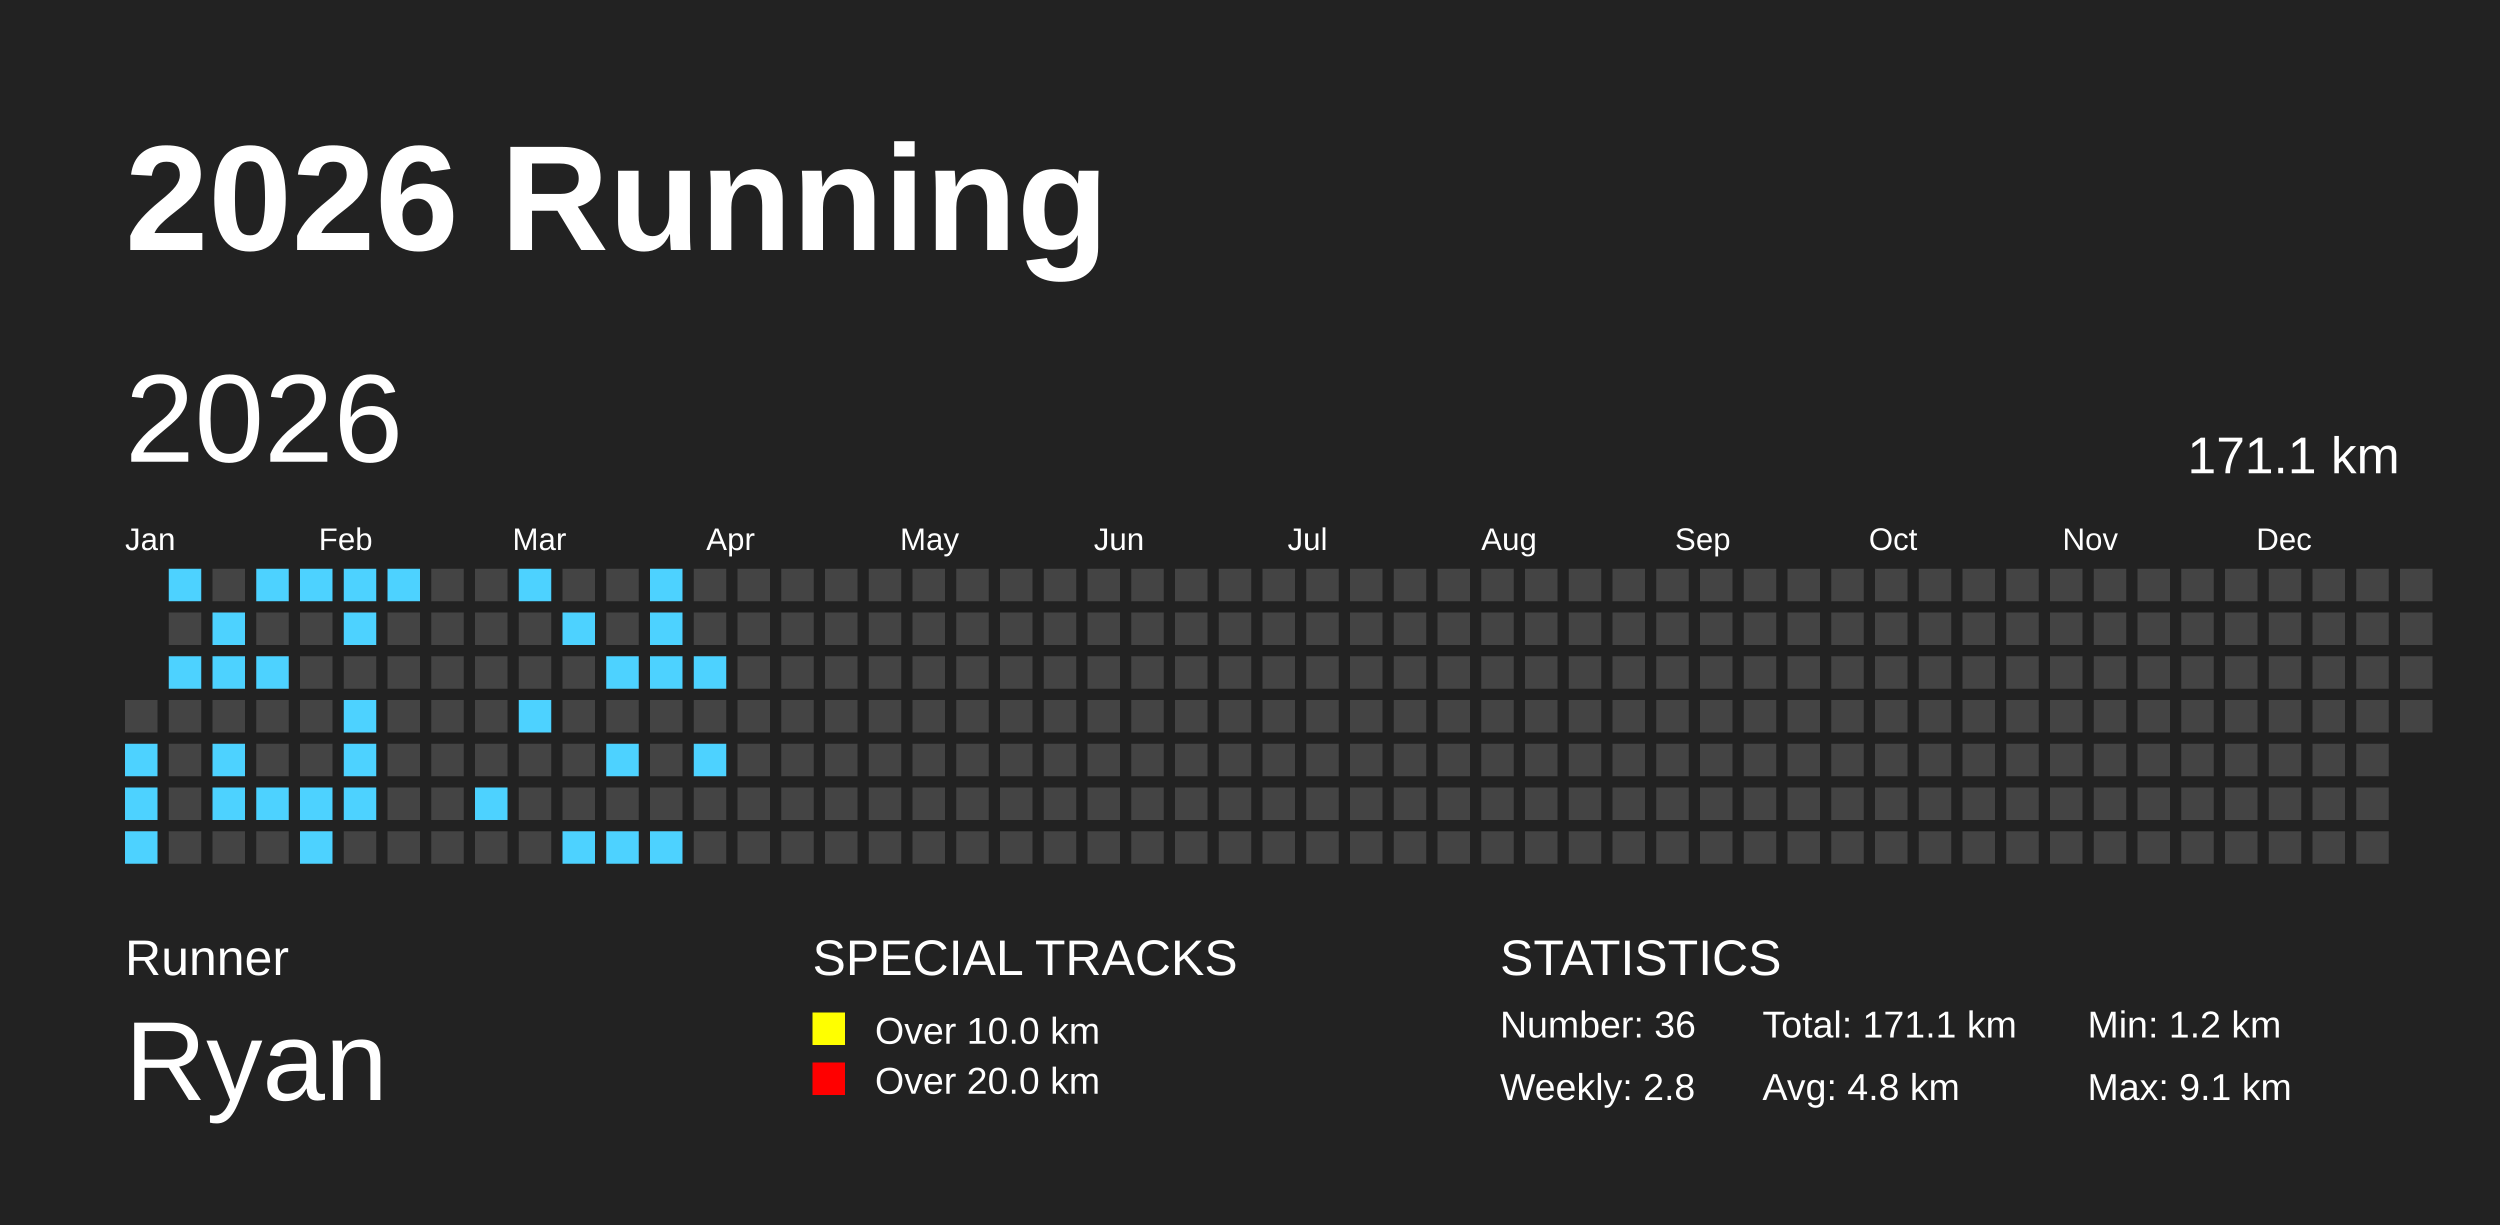
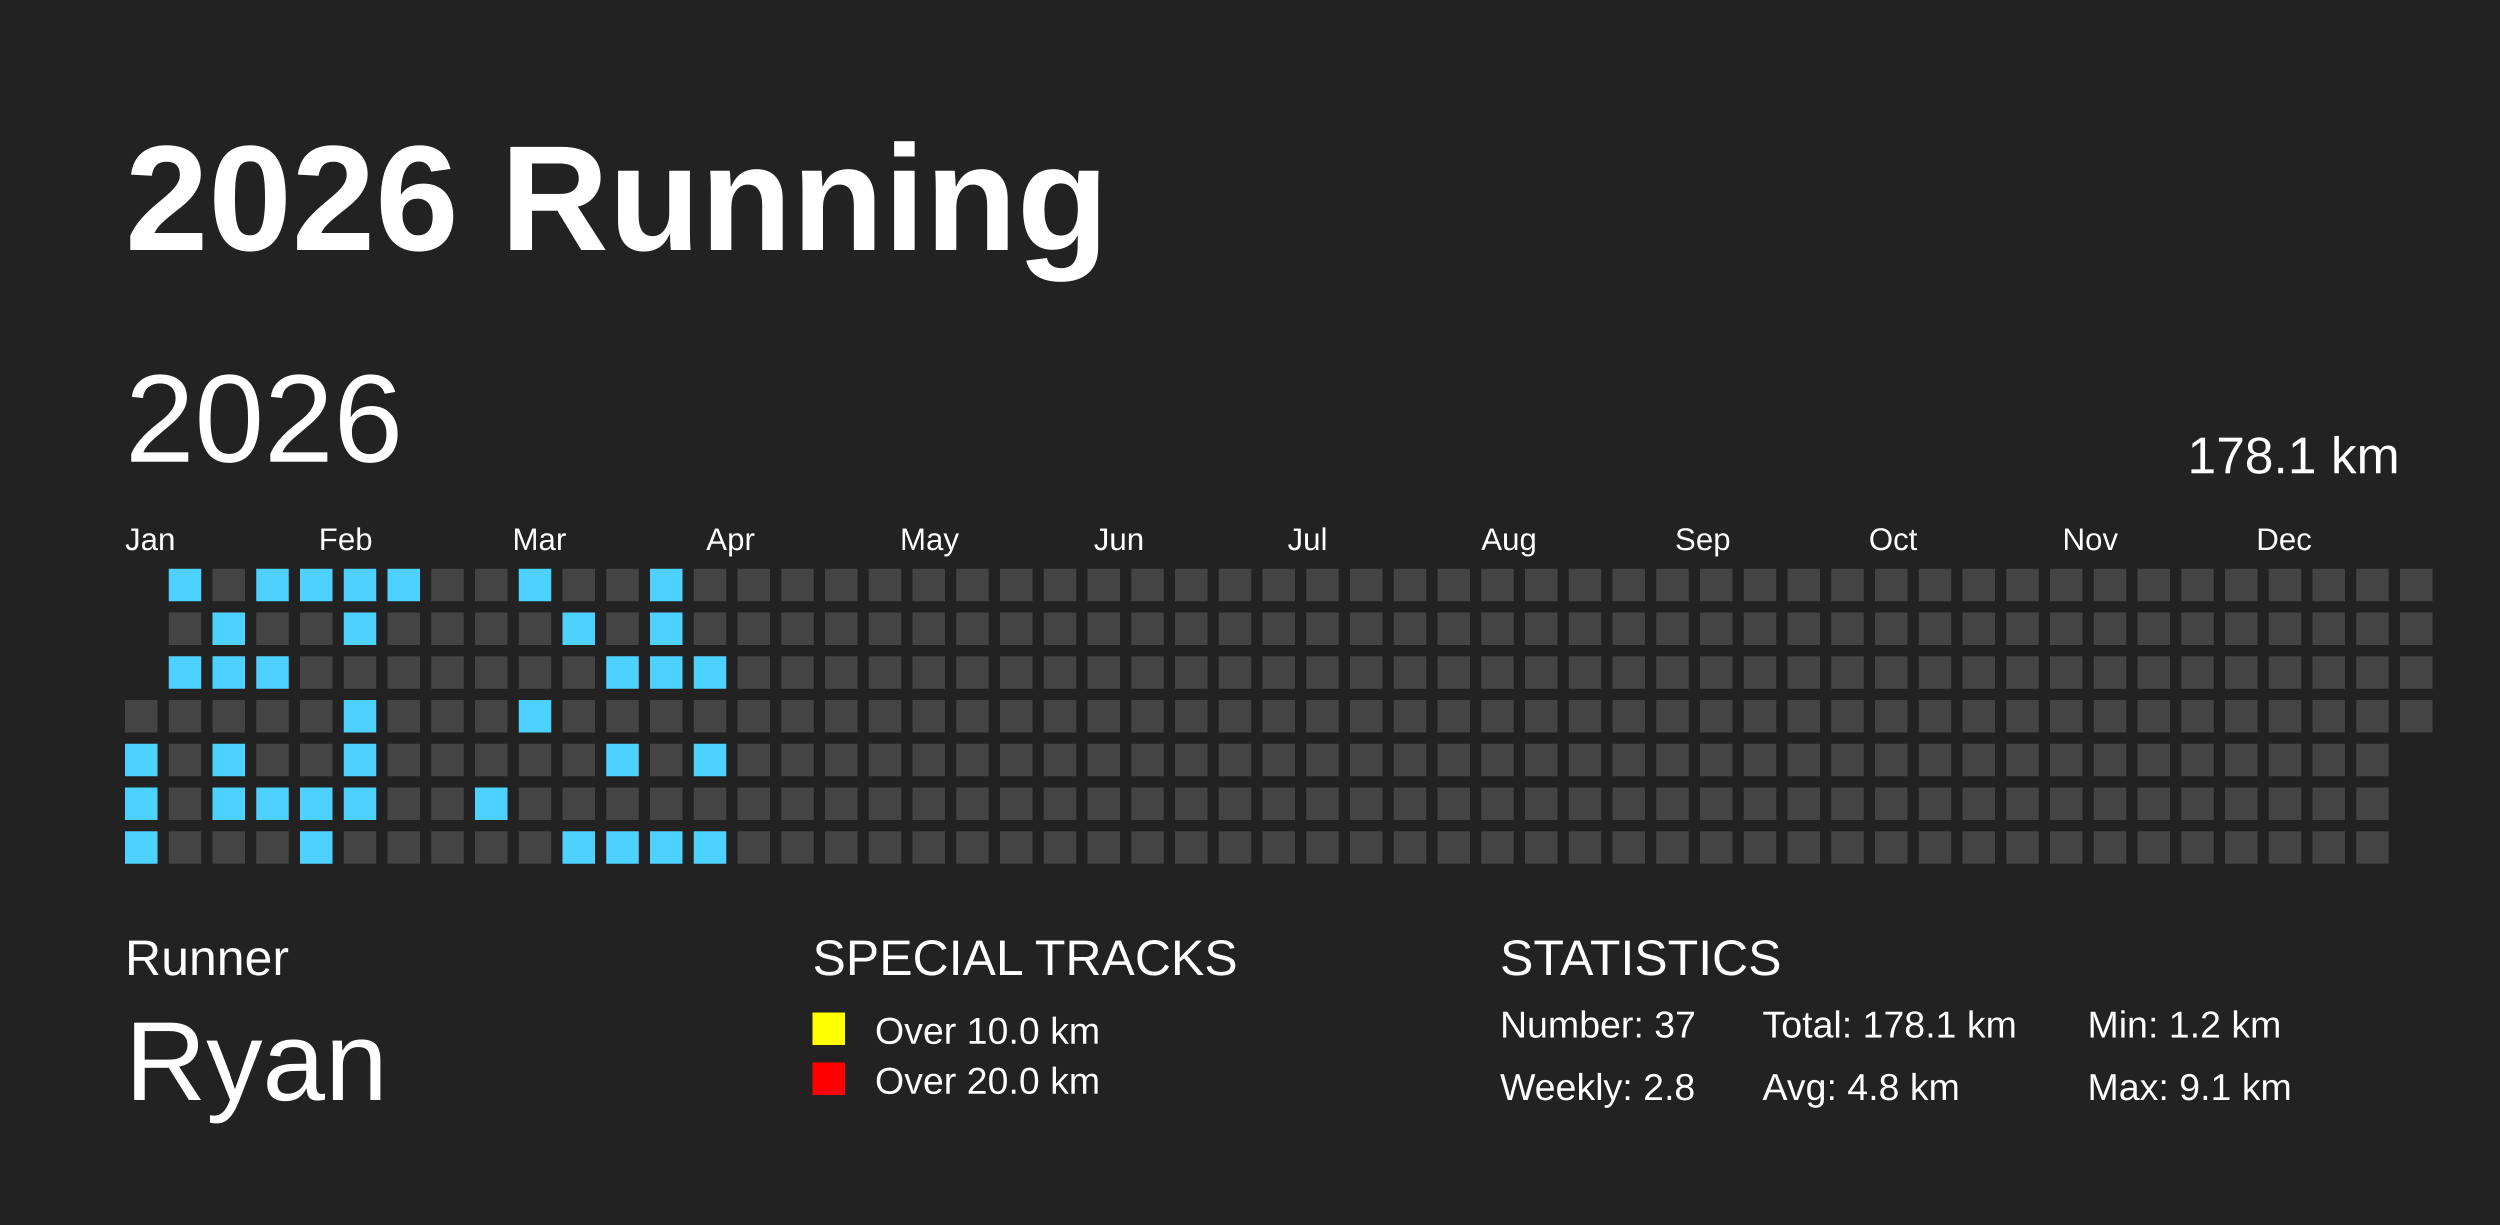
<svg xmlns="http://www.w3.org/2000/svg" baseProfile="full" height="98mm" version="1.1" viewBox="0,0,200,98" width="200mm">
  <defs />
  <rect fill="#222222" height="98" width="200" x="0" y="0" />
  <text fill="#FFFFFF" style="font-size:12px; font-family:Arial; font-weight:bold;" x="10" y="20">2026 Running</text>
  <text fill="#FFFFFF" style="font-size:4px; font-family:Arial" x="10" y="78">Runner</text>
  <text fill="#FFFFFF" style="font-size:9px; font-family:Arial" x="10" y="88">Ryan</text>
  <text fill="#FFFFFF" style="font-size:4px; font-family:Arial" x="65" y="78">SPECIAL TRACKS</text>
  <rect fill="yellow" height="2.6" width="2.6" x="65" y="81" />
  <text fill="#FFFFFF" style="font-size:3px; font-family:Arial" x="70" y="83.5">Over 10.0 km</text>
  <rect fill="red" height="2.6" width="2.6" x="65" y="85" />
  <text fill="#FFFFFF" style="font-size:3px; font-family:Arial" x="70" y="87.5">Over 20.0 km</text>
  <text fill="#FFFFFF" style="font-size:4px; font-family:Arial" x="120" y="78">STATISTICS</text>
-   <text fill="#FFFFFF" style="font-size:3px; font-family:Arial" x="120" y="83">Number: 36</text>
+   <text fill="#FFFFFF" style="font-size:3px; font-family:Arial" x="120" y="83">Number: 37</text>
  <text fill="#FFFFFF" style="font-size:3px; font-family:Arial" x="120" y="88">Weekly: 2.8</text>
-   <text fill="#FFFFFF" style="font-size:3px; font-family:Arial" x="141" y="83">Total: 171.1 km</text>
+   <text fill="#FFFFFF" style="font-size:3px; font-family:Arial" x="141" y="83">Total: 178.1 km</text>
  <text fill="#FFFFFF" style="font-size:3px; font-family:Arial" x="141" y="88">Avg: 4.8 km</text>
  <text fill="#FFFFFF" style="font-size:3px; font-family:Arial" x="167" y="83">Min: 1.2 km</text>
  <text fill="#FFFFFF" style="font-size:3px; font-family:Arial" x="167" y="88">Max: 9.1 km</text>
  <text dominant-baseline="hanging" fill="#FFFFFF" style="font-size:10.0px; font-family:Arial;" x="10" y="30">2026</text>
-   <text dominant-baseline="hanging" fill="#FFFFFF" style="font-size:4.125px; font-family:Arial;" x="175" y="35">171.1 km</text>
+   <text dominant-baseline="hanging" fill="#FFFFFF" style="font-size:4.125px; font-family:Arial;" x="175" y="35">178.1 km</text>
  <text fill="#FFFFFF" style="font-size:2.5px; font-family:Arial" x="10.0" y="44">Jan</text>
  <text fill="#FFFFFF" style="font-size:2.5px; font-family:Arial" x="25.5" y="44">Feb</text>
  <text fill="#FFFFFF" style="font-size:2.5px; font-family:Arial" x="41.0" y="44">Mar</text>
  <text fill="#FFFFFF" style="font-size:2.5px; font-family:Arial" x="56.5" y="44">Apr</text>
  <text fill="#FFFFFF" style="font-size:2.5px; font-family:Arial" x="72.0" y="44">May</text>
  <text fill="#FFFFFF" style="font-size:2.5px; font-family:Arial" x="87.5" y="44">Jun</text>
  <text fill="#FFFFFF" style="font-size:2.5px; font-family:Arial" x="103.0" y="44">Jul</text>
  <text fill="#FFFFFF" style="font-size:2.5px; font-family:Arial" x="118.5" y="44">Aug</text>
  <text fill="#FFFFFF" style="font-size:2.5px; font-family:Arial" x="134.0" y="44">Sep</text>
  <text fill="#FFFFFF" style="font-size:2.5px; font-family:Arial" x="149.5" y="44">Oct</text>
  <text fill="#FFFFFF" style="font-size:2.5px; font-family:Arial" x="165.0" y="44">Nov</text>
  <text fill="#FFFFFF" style="font-size:2.5px; font-family:Arial" x="180.5" y="44">Dec</text>
  <rect fill="#444444" height="2.6" width="2.6" x="10.0" y="56.0" />
  <rect fill="#4DD2FF" height="2.6" width="2.6" x="10.0" y="59.5" />
  <rect fill="#4DD2FF" height="2.6" width="2.6" x="10.0" y="63.0" />
  <rect fill="#4DD2FF" height="2.6" width="2.6" x="10.0" y="66.5" />
  <rect fill="#4DD2FF" height="2.6" width="2.6" x="13.5" y="45.5" />
  <rect fill="#444444" height="2.6" width="2.6" x="13.5" y="49.0" />
  <rect fill="#4DD2FF" height="2.6" width="2.6" x="13.5" y="52.5" />
  <rect fill="#444444" height="2.6" width="2.6" x="13.5" y="56.0" />
  <rect fill="#444444" height="2.6" width="2.6" x="13.5" y="59.5" />
  <rect fill="#444444" height="2.6" width="2.6" x="13.5" y="63.0" />
  <rect fill="#444444" height="2.6" width="2.6" x="13.5" y="66.5" />
  <rect fill="#444444" height="2.6" width="2.6" x="17.0" y="45.5" />
  <rect fill="#4DD2FF" height="2.6" width="2.6" x="17.0" y="49.0" />
  <rect fill="#4DD2FF" height="2.6" width="2.6" x="17.0" y="52.5" />
  <rect fill="#444444" height="2.6" width="2.6" x="17.0" y="56.0" />
  <rect fill="#4DD2FF" height="2.6" width="2.6" x="17.0" y="59.5" />
  <rect fill="#4DD2FF" height="2.6" width="2.6" x="17.0" y="63.0" />
  <rect fill="#444444" height="2.6" width="2.6" x="17.0" y="66.5" />
  <rect fill="#4DD2FF" height="2.6" width="2.6" x="20.5" y="45.5" />
  <rect fill="#444444" height="2.6" width="2.6" x="20.5" y="49.0" />
  <rect fill="#4DD2FF" height="2.6" width="2.6" x="20.5" y="52.5" />
  <rect fill="#444444" height="2.6" width="2.6" x="20.5" y="56.0" />
  <rect fill="#444444" height="2.6" width="2.6" x="20.5" y="59.5" />
  <rect fill="#4DD2FF" height="2.6" width="2.6" x="20.5" y="63.0" />
  <rect fill="#444444" height="2.6" width="2.6" x="20.5" y="66.5" />
  <rect fill="#4DD2FF" height="2.6" width="2.6" x="24.0" y="45.5" />
  <rect fill="#444444" height="2.6" width="2.6" x="24.0" y="49.0" />
  <rect fill="#444444" height="2.6" width="2.6" x="24.0" y="52.5" />
  <rect fill="#444444" height="2.6" width="2.6" x="24.0" y="56.0" />
  <rect fill="#444444" height="2.6" width="2.6" x="24.0" y="59.5" />
  <rect fill="#4DD2FF" height="2.6" width="2.6" x="24.0" y="63.0" />
  <rect fill="#4DD2FF" height="2.6" width="2.6" x="24.0" y="66.5" />
  <rect fill="#4DD2FF" height="2.6" width="2.6" x="27.5" y="45.5" />
  <rect fill="#4DD2FF" height="2.6" width="2.6" x="27.5" y="49.0" />
  <rect fill="#444444" height="2.6" width="2.6" x="27.5" y="52.5" />
  <rect fill="#4DD2FF" height="2.6" width="2.6" x="27.5" y="56.0" />
  <rect fill="#4DD2FF" height="2.6" width="2.6" x="27.5" y="59.5" />
  <rect fill="#4DD2FF" height="2.6" width="2.6" x="27.5" y="63.0" />
  <rect fill="#444444" height="2.6" width="2.6" x="27.5" y="66.5" />
  <rect fill="#4DD2FF" height="2.6" width="2.6" x="31.0" y="45.5" />
  <rect fill="#444444" height="2.6" width="2.6" x="31.0" y="49.0" />
  <rect fill="#444444" height="2.6" width="2.6" x="31.0" y="52.5" />
  <rect fill="#444444" height="2.6" width="2.6" x="31.0" y="56.0" />
  <rect fill="#444444" height="2.6" width="2.6" x="31.0" y="59.5" />
  <rect fill="#444444" height="2.6" width="2.6" x="31.0" y="63.0" />
  <rect fill="#444444" height="2.6" width="2.6" x="31.0" y="66.5" />
  <rect fill="#444444" height="2.6" width="2.6" x="34.5" y="45.5" />
  <rect fill="#444444" height="2.6" width="2.6" x="34.5" y="49.0" />
  <rect fill="#444444" height="2.6" width="2.6" x="34.5" y="52.5" />
  <rect fill="#444444" height="2.6" width="2.6" x="34.5" y="56.0" />
  <rect fill="#444444" height="2.6" width="2.6" x="34.5" y="59.5" />
  <rect fill="#444444" height="2.6" width="2.6" x="34.5" y="63.0" />
  <rect fill="#444444" height="2.6" width="2.6" x="34.5" y="66.5" />
  <rect fill="#444444" height="2.6" width="2.6" x="38.0" y="45.5" />
  <rect fill="#444444" height="2.6" width="2.6" x="38.0" y="49.0" />
  <rect fill="#444444" height="2.6" width="2.6" x="38.0" y="52.5" />
  <rect fill="#444444" height="2.6" width="2.6" x="38.0" y="56.0" />
  <rect fill="#444444" height="2.6" width="2.6" x="38.0" y="59.5" />
  <rect fill="#4DD2FF" height="2.6" width="2.6" x="38.0" y="63.0" />
  <rect fill="#444444" height="2.6" width="2.6" x="38.0" y="66.5" />
  <rect fill="#4DD2FF" height="2.6" width="2.6" x="41.5" y="45.5" />
  <rect fill="#444444" height="2.6" width="2.6" x="41.5" y="49.0" />
  <rect fill="#444444" height="2.6" width="2.6" x="41.5" y="52.5" />
  <rect fill="#4DD2FF" height="2.6" width="2.6" x="41.5" y="56.0" />
  <rect fill="#444444" height="2.6" width="2.6" x="41.5" y="59.5" />
  <rect fill="#444444" height="2.6" width="2.6" x="41.5" y="63.0" />
  <rect fill="#444444" height="2.6" width="2.6" x="41.5" y="66.5" />
  <rect fill="#444444" height="2.6" width="2.6" x="45.0" y="45.5" />
  <rect fill="#4DD2FF" height="2.6" width="2.6" x="45.0" y="49.0" />
  <rect fill="#444444" height="2.6" width="2.6" x="45.0" y="52.5" />
  <rect fill="#444444" height="2.6" width="2.6" x="45.0" y="56.0" />
  <rect fill="#444444" height="2.6" width="2.6" x="45.0" y="59.5" />
  <rect fill="#444444" height="2.6" width="2.6" x="45.0" y="63.0" />
  <rect fill="#4DD2FF" height="2.6" width="2.6" x="45.0" y="66.5" />
  <rect fill="#444444" height="2.6" width="2.6" x="48.5" y="45.5" />
  <rect fill="#444444" height="2.6" width="2.6" x="48.5" y="49.0" />
  <rect fill="#4DD2FF" height="2.6" width="2.6" x="48.5" y="52.5" />
  <rect fill="#444444" height="2.6" width="2.6" x="48.5" y="56.0" />
  <rect fill="#4DD2FF" height="2.6" width="2.6" x="48.5" y="59.5" />
  <rect fill="#444444" height="2.6" width="2.6" x="48.5" y="63.0" />
  <rect fill="#4DD2FF" height="2.6" width="2.6" x="48.5" y="66.5" />
  <rect fill="#4DD2FF" height="2.6" width="2.6" x="52.0" y="45.5" />
  <rect fill="#4DD2FF" height="2.6" width="2.6" x="52.0" y="49.0" />
  <rect fill="#4DD2FF" height="2.6" width="2.6" x="52.0" y="52.5" />
  <rect fill="#444444" height="2.6" width="2.6" x="52.0" y="56.0" />
  <rect fill="#444444" height="2.6" width="2.6" x="52.0" y="59.5" />
  <rect fill="#444444" height="2.6" width="2.6" x="52.0" y="63.0" />
  <rect fill="#4DD2FF" height="2.6" width="2.6" x="52.0" y="66.5" />
  <rect fill="#444444" height="2.6" width="2.6" x="55.5" y="45.5" />
  <rect fill="#444444" height="2.6" width="2.6" x="55.5" y="49.0" />
  <rect fill="#4DD2FF" height="2.6" width="2.6" x="55.5" y="52.5" />
  <rect fill="#444444" height="2.6" width="2.6" x="55.5" y="56.0" />
  <rect fill="#4DD2FF" height="2.6" width="2.6" x="55.5" y="59.5" />
  <rect fill="#444444" height="2.6" width="2.6" x="55.5" y="63.0" />
-   <rect fill="#444444" height="2.6" width="2.6" x="55.5" y="66.5" />
+   <rect fill="#4DD2FF" height="2.6" width="2.6" x="55.5" y="66.5" />
  <rect fill="#444444" height="2.6" width="2.6" x="59.0" y="45.5" />
  <rect fill="#444444" height="2.6" width="2.6" x="59.0" y="49.0" />
  <rect fill="#444444" height="2.6" width="2.6" x="59.0" y="52.5" />
  <rect fill="#444444" height="2.6" width="2.6" x="59.0" y="56.0" />
  <rect fill="#444444" height="2.6" width="2.6" x="59.0" y="59.5" />
  <rect fill="#444444" height="2.6" width="2.6" x="59.0" y="63.0" />
  <rect fill="#444444" height="2.6" width="2.6" x="59.0" y="66.5" />
  <rect fill="#444444" height="2.6" width="2.6" x="62.5" y="45.5" />
  <rect fill="#444444" height="2.6" width="2.6" x="62.5" y="49.0" />
  <rect fill="#444444" height="2.6" width="2.6" x="62.5" y="52.5" />
  <rect fill="#444444" height="2.6" width="2.6" x="62.5" y="56.0" />
  <rect fill="#444444" height="2.6" width="2.6" x="62.5" y="59.5" />
  <rect fill="#444444" height="2.6" width="2.6" x="62.5" y="63.0" />
  <rect fill="#444444" height="2.6" width="2.6" x="62.5" y="66.5" />
  <rect fill="#444444" height="2.6" width="2.6" x="66.0" y="45.5" />
  <rect fill="#444444" height="2.6" width="2.6" x="66.0" y="49.0" />
  <rect fill="#444444" height="2.6" width="2.6" x="66.0" y="52.5" />
  <rect fill="#444444" height="2.6" width="2.6" x="66.0" y="56.0" />
  <rect fill="#444444" height="2.6" width="2.6" x="66.0" y="59.5" />
  <rect fill="#444444" height="2.6" width="2.6" x="66.0" y="63.0" />
  <rect fill="#444444" height="2.6" width="2.6" x="66.0" y="66.5" />
  <rect fill="#444444" height="2.6" width="2.6" x="69.5" y="45.5" />
  <rect fill="#444444" height="2.6" width="2.6" x="69.5" y="49.0" />
  <rect fill="#444444" height="2.6" width="2.6" x="69.5" y="52.5" />
  <rect fill="#444444" height="2.6" width="2.6" x="69.5" y="56.0" />
  <rect fill="#444444" height="2.6" width="2.6" x="69.5" y="59.5" />
  <rect fill="#444444" height="2.6" width="2.6" x="69.5" y="63.0" />
  <rect fill="#444444" height="2.6" width="2.6" x="69.5" y="66.5" />
  <rect fill="#444444" height="2.6" width="2.6" x="73.0" y="45.5" />
  <rect fill="#444444" height="2.6" width="2.6" x="73.0" y="49.0" />
  <rect fill="#444444" height="2.6" width="2.6" x="73.0" y="52.5" />
  <rect fill="#444444" height="2.6" width="2.6" x="73.0" y="56.0" />
  <rect fill="#444444" height="2.6" width="2.6" x="73.0" y="59.5" />
  <rect fill="#444444" height="2.6" width="2.6" x="73.0" y="63.0" />
  <rect fill="#444444" height="2.6" width="2.6" x="73.0" y="66.5" />
  <rect fill="#444444" height="2.6" width="2.6" x="76.5" y="45.5" />
  <rect fill="#444444" height="2.6" width="2.6" x="76.5" y="49.0" />
  <rect fill="#444444" height="2.6" width="2.6" x="76.5" y="52.5" />
  <rect fill="#444444" height="2.6" width="2.6" x="76.5" y="56.0" />
  <rect fill="#444444" height="2.6" width="2.6" x="76.5" y="59.5" />
  <rect fill="#444444" height="2.6" width="2.6" x="76.5" y="63.0" />
  <rect fill="#444444" height="2.6" width="2.6" x="76.5" y="66.5" />
  <rect fill="#444444" height="2.6" width="2.6" x="80.0" y="45.5" />
  <rect fill="#444444" height="2.6" width="2.6" x="80.0" y="49.0" />
  <rect fill="#444444" height="2.6" width="2.6" x="80.0" y="52.5" />
  <rect fill="#444444" height="2.6" width="2.6" x="80.0" y="56.0" />
  <rect fill="#444444" height="2.6" width="2.6" x="80.0" y="59.5" />
  <rect fill="#444444" height="2.6" width="2.6" x="80.0" y="63.0" />
  <rect fill="#444444" height="2.6" width="2.6" x="80.0" y="66.5" />
  <rect fill="#444444" height="2.6" width="2.6" x="83.5" y="45.5" />
  <rect fill="#444444" height="2.6" width="2.6" x="83.5" y="49.0" />
  <rect fill="#444444" height="2.6" width="2.6" x="83.5" y="52.5" />
  <rect fill="#444444" height="2.6" width="2.6" x="83.5" y="56.0" />
  <rect fill="#444444" height="2.6" width="2.6" x="83.5" y="59.5" />
  <rect fill="#444444" height="2.6" width="2.6" x="83.5" y="63.0" />
  <rect fill="#444444" height="2.6" width="2.6" x="83.5" y="66.5" />
  <rect fill="#444444" height="2.6" width="2.6" x="87.0" y="45.5" />
  <rect fill="#444444" height="2.6" width="2.6" x="87.0" y="49.0" />
  <rect fill="#444444" height="2.6" width="2.6" x="87.0" y="52.5" />
  <rect fill="#444444" height="2.6" width="2.6" x="87.0" y="56.0" />
  <rect fill="#444444" height="2.6" width="2.6" x="87.0" y="59.5" />
  <rect fill="#444444" height="2.6" width="2.6" x="87.0" y="63.0" />
  <rect fill="#444444" height="2.6" width="2.6" x="87.0" y="66.5" />
  <rect fill="#444444" height="2.6" width="2.6" x="90.5" y="45.5" />
  <rect fill="#444444" height="2.6" width="2.6" x="90.5" y="49.0" />
  <rect fill="#444444" height="2.6" width="2.6" x="90.5" y="52.5" />
  <rect fill="#444444" height="2.6" width="2.6" x="90.5" y="56.0" />
  <rect fill="#444444" height="2.6" width="2.6" x="90.5" y="59.5" />
  <rect fill="#444444" height="2.6" width="2.6" x="90.5" y="63.0" />
  <rect fill="#444444" height="2.6" width="2.6" x="90.5" y="66.5" />
  <rect fill="#444444" height="2.6" width="2.6" x="94.0" y="45.5" />
  <rect fill="#444444" height="2.6" width="2.6" x="94.0" y="49.0" />
  <rect fill="#444444" height="2.6" width="2.6" x="94.0" y="52.5" />
  <rect fill="#444444" height="2.6" width="2.6" x="94.0" y="56.0" />
  <rect fill="#444444" height="2.6" width="2.6" x="94.0" y="59.5" />
  <rect fill="#444444" height="2.6" width="2.6" x="94.0" y="63.0" />
  <rect fill="#444444" height="2.6" width="2.6" x="94.0" y="66.5" />
  <rect fill="#444444" height="2.6" width="2.6" x="97.5" y="45.5" />
  <rect fill="#444444" height="2.6" width="2.6" x="97.5" y="49.0" />
  <rect fill="#444444" height="2.6" width="2.6" x="97.5" y="52.5" />
  <rect fill="#444444" height="2.6" width="2.6" x="97.5" y="56.0" />
  <rect fill="#444444" height="2.6" width="2.6" x="97.5" y="59.5" />
  <rect fill="#444444" height="2.6" width="2.6" x="97.5" y="63.0" />
  <rect fill="#444444" height="2.6" width="2.6" x="97.5" y="66.5" />
  <rect fill="#444444" height="2.6" width="2.6" x="101.0" y="45.5" />
  <rect fill="#444444" height="2.6" width="2.6" x="101.0" y="49.0" />
  <rect fill="#444444" height="2.6" width="2.6" x="101.0" y="52.5" />
  <rect fill="#444444" height="2.6" width="2.6" x="101.0" y="56.0" />
  <rect fill="#444444" height="2.6" width="2.6" x="101.0" y="59.5" />
  <rect fill="#444444" height="2.6" width="2.6" x="101.0" y="63.0" />
  <rect fill="#444444" height="2.6" width="2.6" x="101.0" y="66.5" />
  <rect fill="#444444" height="2.6" width="2.6" x="104.5" y="45.5" />
  <rect fill="#444444" height="2.6" width="2.6" x="104.5" y="49.0" />
  <rect fill="#444444" height="2.6" width="2.6" x="104.5" y="52.5" />
  <rect fill="#444444" height="2.6" width="2.6" x="104.5" y="56.0" />
  <rect fill="#444444" height="2.6" width="2.6" x="104.5" y="59.5" />
  <rect fill="#444444" height="2.6" width="2.6" x="104.5" y="63.0" />
  <rect fill="#444444" height="2.6" width="2.6" x="104.5" y="66.5" />
  <rect fill="#444444" height="2.6" width="2.6" x="108.0" y="45.5" />
  <rect fill="#444444" height="2.6" width="2.6" x="108.0" y="49.0" />
  <rect fill="#444444" height="2.6" width="2.6" x="108.0" y="52.5" />
  <rect fill="#444444" height="2.6" width="2.6" x="108.0" y="56.0" />
  <rect fill="#444444" height="2.6" width="2.6" x="108.0" y="59.5" />
  <rect fill="#444444" height="2.6" width="2.6" x="108.0" y="63.0" />
  <rect fill="#444444" height="2.6" width="2.6" x="108.0" y="66.5" />
  <rect fill="#444444" height="2.6" width="2.6" x="111.5" y="45.5" />
  <rect fill="#444444" height="2.6" width="2.6" x="111.5" y="49.0" />
  <rect fill="#444444" height="2.6" width="2.6" x="111.5" y="52.5" />
  <rect fill="#444444" height="2.6" width="2.6" x="111.5" y="56.0" />
  <rect fill="#444444" height="2.6" width="2.6" x="111.5" y="59.5" />
  <rect fill="#444444" height="2.6" width="2.6" x="111.5" y="63.0" />
  <rect fill="#444444" height="2.6" width="2.6" x="111.5" y="66.5" />
  <rect fill="#444444" height="2.6" width="2.6" x="115.0" y="45.5" />
  <rect fill="#444444" height="2.6" width="2.6" x="115.0" y="49.0" />
  <rect fill="#444444" height="2.6" width="2.6" x="115.0" y="52.5" />
  <rect fill="#444444" height="2.6" width="2.6" x="115.0" y="56.0" />
  <rect fill="#444444" height="2.6" width="2.6" x="115.0" y="59.5" />
  <rect fill="#444444" height="2.6" width="2.6" x="115.0" y="63.0" />
  <rect fill="#444444" height="2.6" width="2.6" x="115.0" y="66.5" />
  <rect fill="#444444" height="2.6" width="2.6" x="118.5" y="45.5" />
  <rect fill="#444444" height="2.6" width="2.6" x="118.5" y="49.0" />
  <rect fill="#444444" height="2.6" width="2.6" x="118.5" y="52.5" />
  <rect fill="#444444" height="2.6" width="2.6" x="118.5" y="56.0" />
  <rect fill="#444444" height="2.6" width="2.6" x="118.5" y="59.5" />
  <rect fill="#444444" height="2.6" width="2.6" x="118.5" y="63.0" />
  <rect fill="#444444" height="2.6" width="2.6" x="118.5" y="66.5" />
  <rect fill="#444444" height="2.6" width="2.6" x="122.0" y="45.5" />
  <rect fill="#444444" height="2.6" width="2.6" x="122.0" y="49.0" />
  <rect fill="#444444" height="2.6" width="2.6" x="122.0" y="52.5" />
  <rect fill="#444444" height="2.6" width="2.6" x="122.0" y="56.0" />
  <rect fill="#444444" height="2.6" width="2.6" x="122.0" y="59.5" />
  <rect fill="#444444" height="2.6" width="2.6" x="122.0" y="63.0" />
  <rect fill="#444444" height="2.6" width="2.6" x="122.0" y="66.5" />
  <rect fill="#444444" height="2.6" width="2.6" x="125.5" y="45.5" />
  <rect fill="#444444" height="2.6" width="2.6" x="125.5" y="49.0" />
  <rect fill="#444444" height="2.6" width="2.6" x="125.5" y="52.5" />
  <rect fill="#444444" height="2.6" width="2.6" x="125.5" y="56.0" />
  <rect fill="#444444" height="2.6" width="2.6" x="125.5" y="59.5" />
  <rect fill="#444444" height="2.6" width="2.6" x="125.5" y="63.0" />
  <rect fill="#444444" height="2.6" width="2.6" x="125.5" y="66.5" />
  <rect fill="#444444" height="2.6" width="2.6" x="129.0" y="45.5" />
  <rect fill="#444444" height="2.6" width="2.6" x="129.0" y="49.0" />
  <rect fill="#444444" height="2.6" width="2.6" x="129.0" y="52.5" />
  <rect fill="#444444" height="2.6" width="2.6" x="129.0" y="56.0" />
  <rect fill="#444444" height="2.6" width="2.6" x="129.0" y="59.5" />
  <rect fill="#444444" height="2.6" width="2.6" x="129.0" y="63.0" />
  <rect fill="#444444" height="2.6" width="2.6" x="129.0" y="66.5" />
  <rect fill="#444444" height="2.6" width="2.6" x="132.5" y="45.5" />
  <rect fill="#444444" height="2.6" width="2.6" x="132.5" y="49.0" />
  <rect fill="#444444" height="2.6" width="2.6" x="132.5" y="52.5" />
  <rect fill="#444444" height="2.6" width="2.6" x="132.5" y="56.0" />
  <rect fill="#444444" height="2.6" width="2.6" x="132.5" y="59.5" />
  <rect fill="#444444" height="2.6" width="2.6" x="132.5" y="63.0" />
  <rect fill="#444444" height="2.6" width="2.6" x="132.5" y="66.5" />
  <rect fill="#444444" height="2.6" width="2.6" x="136.0" y="45.5" />
  <rect fill="#444444" height="2.6" width="2.6" x="136.0" y="49.0" />
  <rect fill="#444444" height="2.6" width="2.6" x="136.0" y="52.5" />
  <rect fill="#444444" height="2.6" width="2.6" x="136.0" y="56.0" />
  <rect fill="#444444" height="2.6" width="2.6" x="136.0" y="59.5" />
  <rect fill="#444444" height="2.6" width="2.6" x="136.0" y="63.0" />
  <rect fill="#444444" height="2.6" width="2.6" x="136.0" y="66.5" />
  <rect fill="#444444" height="2.6" width="2.6" x="139.5" y="45.5" />
  <rect fill="#444444" height="2.6" width="2.6" x="139.5" y="49.0" />
  <rect fill="#444444" height="2.6" width="2.6" x="139.5" y="52.5" />
  <rect fill="#444444" height="2.6" width="2.6" x="139.5" y="56.0" />
  <rect fill="#444444" height="2.6" width="2.6" x="139.5" y="59.5" />
  <rect fill="#444444" height="2.6" width="2.6" x="139.5" y="63.0" />
  <rect fill="#444444" height="2.6" width="2.6" x="139.5" y="66.5" />
  <rect fill="#444444" height="2.6" width="2.6" x="143.0" y="45.5" />
  <rect fill="#444444" height="2.6" width="2.6" x="143.0" y="49.0" />
  <rect fill="#444444" height="2.6" width="2.6" x="143.0" y="52.5" />
  <rect fill="#444444" height="2.6" width="2.6" x="143.0" y="56.0" />
  <rect fill="#444444" height="2.6" width="2.6" x="143.0" y="59.5" />
  <rect fill="#444444" height="2.6" width="2.6" x="143.0" y="63.0" />
  <rect fill="#444444" height="2.6" width="2.6" x="143.0" y="66.5" />
  <rect fill="#444444" height="2.6" width="2.6" x="146.5" y="45.5" />
  <rect fill="#444444" height="2.6" width="2.6" x="146.5" y="49.0" />
  <rect fill="#444444" height="2.6" width="2.6" x="146.5" y="52.5" />
  <rect fill="#444444" height="2.6" width="2.6" x="146.5" y="56.0" />
  <rect fill="#444444" height="2.6" width="2.6" x="146.5" y="59.5" />
  <rect fill="#444444" height="2.6" width="2.6" x="146.5" y="63.0" />
  <rect fill="#444444" height="2.6" width="2.6" x="146.5" y="66.5" />
  <rect fill="#444444" height="2.6" width="2.6" x="150.0" y="45.5" />
  <rect fill="#444444" height="2.6" width="2.6" x="150.0" y="49.0" />
  <rect fill="#444444" height="2.6" width="2.6" x="150.0" y="52.5" />
  <rect fill="#444444" height="2.6" width="2.6" x="150.0" y="56.0" />
  <rect fill="#444444" height="2.6" width="2.6" x="150.0" y="59.5" />
  <rect fill="#444444" height="2.6" width="2.6" x="150.0" y="63.0" />
  <rect fill="#444444" height="2.6" width="2.6" x="150.0" y="66.5" />
  <rect fill="#444444" height="2.6" width="2.6" x="153.5" y="45.5" />
  <rect fill="#444444" height="2.6" width="2.6" x="153.5" y="49.0" />
  <rect fill="#444444" height="2.6" width="2.6" x="153.5" y="52.5" />
  <rect fill="#444444" height="2.6" width="2.6" x="153.5" y="56.0" />
  <rect fill="#444444" height="2.6" width="2.6" x="153.5" y="59.5" />
  <rect fill="#444444" height="2.6" width="2.6" x="153.5" y="63.0" />
  <rect fill="#444444" height="2.6" width="2.6" x="153.5" y="66.5" />
  <rect fill="#444444" height="2.6" width="2.6" x="157.0" y="45.5" />
  <rect fill="#444444" height="2.6" width="2.6" x="157.0" y="49.0" />
  <rect fill="#444444" height="2.6" width="2.6" x="157.0" y="52.5" />
  <rect fill="#444444" height="2.6" width="2.6" x="157.0" y="56.0" />
  <rect fill="#444444" height="2.6" width="2.6" x="157.0" y="59.5" />
  <rect fill="#444444" height="2.6" width="2.6" x="157.0" y="63.0" />
  <rect fill="#444444" height="2.6" width="2.6" x="157.0" y="66.5" />
  <rect fill="#444444" height="2.6" width="2.6" x="160.5" y="45.5" />
  <rect fill="#444444" height="2.6" width="2.6" x="160.5" y="49.0" />
  <rect fill="#444444" height="2.6" width="2.6" x="160.5" y="52.5" />
  <rect fill="#444444" height="2.6" width="2.6" x="160.5" y="56.0" />
  <rect fill="#444444" height="2.6" width="2.6" x="160.5" y="59.5" />
  <rect fill="#444444" height="2.6" width="2.6" x="160.5" y="63.0" />
  <rect fill="#444444" height="2.6" width="2.6" x="160.5" y="66.5" />
  <rect fill="#444444" height="2.6" width="2.6" x="164.0" y="45.5" />
  <rect fill="#444444" height="2.6" width="2.6" x="164.0" y="49.0" />
  <rect fill="#444444" height="2.6" width="2.6" x="164.0" y="52.5" />
  <rect fill="#444444" height="2.6" width="2.6" x="164.0" y="56.0" />
  <rect fill="#444444" height="2.6" width="2.6" x="164.0" y="59.5" />
  <rect fill="#444444" height="2.6" width="2.6" x="164.0" y="63.0" />
  <rect fill="#444444" height="2.6" width="2.6" x="164.0" y="66.5" />
  <rect fill="#444444" height="2.6" width="2.6" x="167.5" y="45.5" />
  <rect fill="#444444" height="2.6" width="2.6" x="167.5" y="49.0" />
  <rect fill="#444444" height="2.6" width="2.6" x="167.5" y="52.5" />
  <rect fill="#444444" height="2.6" width="2.6" x="167.5" y="56.0" />
  <rect fill="#444444" height="2.6" width="2.6" x="167.5" y="59.5" />
  <rect fill="#444444" height="2.6" width="2.6" x="167.5" y="63.0" />
  <rect fill="#444444" height="2.6" width="2.6" x="167.5" y="66.5" />
  <rect fill="#444444" height="2.6" width="2.6" x="171.0" y="45.5" />
  <rect fill="#444444" height="2.6" width="2.6" x="171.0" y="49.0" />
  <rect fill="#444444" height="2.6" width="2.6" x="171.0" y="52.5" />
  <rect fill="#444444" height="2.6" width="2.6" x="171.0" y="56.0" />
  <rect fill="#444444" height="2.6" width="2.6" x="171.0" y="59.5" />
  <rect fill="#444444" height="2.6" width="2.6" x="171.0" y="63.0" />
  <rect fill="#444444" height="2.6" width="2.6" x="171.0" y="66.5" />
  <rect fill="#444444" height="2.6" width="2.6" x="174.5" y="45.5" />
  <rect fill="#444444" height="2.6" width="2.6" x="174.5" y="49.0" />
  <rect fill="#444444" height="2.6" width="2.6" x="174.5" y="52.5" />
  <rect fill="#444444" height="2.6" width="2.6" x="174.5" y="56.0" />
  <rect fill="#444444" height="2.6" width="2.6" x="174.5" y="59.5" />
  <rect fill="#444444" height="2.6" width="2.6" x="174.5" y="63.0" />
  <rect fill="#444444" height="2.6" width="2.6" x="174.5" y="66.5" />
  <rect fill="#444444" height="2.6" width="2.6" x="178.0" y="45.5" />
  <rect fill="#444444" height="2.6" width="2.6" x="178.0" y="49.0" />
  <rect fill="#444444" height="2.6" width="2.6" x="178.0" y="52.5" />
  <rect fill="#444444" height="2.6" width="2.6" x="178.0" y="56.0" />
  <rect fill="#444444" height="2.6" width="2.6" x="178.0" y="59.5" />
  <rect fill="#444444" height="2.6" width="2.6" x="178.0" y="63.0" />
  <rect fill="#444444" height="2.6" width="2.6" x="178.0" y="66.5" />
  <rect fill="#444444" height="2.6" width="2.6" x="181.5" y="45.5" />
  <rect fill="#444444" height="2.6" width="2.6" x="181.5" y="49.0" />
  <rect fill="#444444" height="2.6" width="2.6" x="181.5" y="52.5" />
  <rect fill="#444444" height="2.6" width="2.6" x="181.5" y="56.0" />
  <rect fill="#444444" height="2.6" width="2.6" x="181.5" y="59.5" />
  <rect fill="#444444" height="2.6" width="2.6" x="181.5" y="63.0" />
  <rect fill="#444444" height="2.6" width="2.6" x="181.5" y="66.5" />
  <rect fill="#444444" height="2.6" width="2.6" x="185.0" y="45.5" />
  <rect fill="#444444" height="2.6" width="2.6" x="185.0" y="49.0" />
  <rect fill="#444444" height="2.6" width="2.6" x="185.0" y="52.5" />
  <rect fill="#444444" height="2.6" width="2.6" x="185.0" y="56.0" />
  <rect fill="#444444" height="2.6" width="2.6" x="185.0" y="59.5" />
  <rect fill="#444444" height="2.6" width="2.6" x="185.0" y="63.0" />
  <rect fill="#444444" height="2.6" width="2.6" x="185.0" y="66.5" />
  <rect fill="#444444" height="2.6" width="2.6" x="188.5" y="45.5" />
  <rect fill="#444444" height="2.6" width="2.6" x="188.5" y="49.0" />
  <rect fill="#444444" height="2.6" width="2.6" x="188.5" y="52.5" />
  <rect fill="#444444" height="2.6" width="2.6" x="188.5" y="56.0" />
  <rect fill="#444444" height="2.6" width="2.6" x="188.5" y="59.5" />
  <rect fill="#444444" height="2.6" width="2.6" x="188.5" y="63.0" />
  <rect fill="#444444" height="2.6" width="2.6" x="188.5" y="66.5" />
  <rect fill="#444444" height="2.6" width="2.6" x="192.0" y="45.5" />
  <rect fill="#444444" height="2.6" width="2.6" x="192.0" y="49.0" />
  <rect fill="#444444" height="2.6" width="2.6" x="192.0" y="52.5" />
  <rect fill="#444444" height="2.6" width="2.6" x="192.0" y="56.0" />
</svg>
